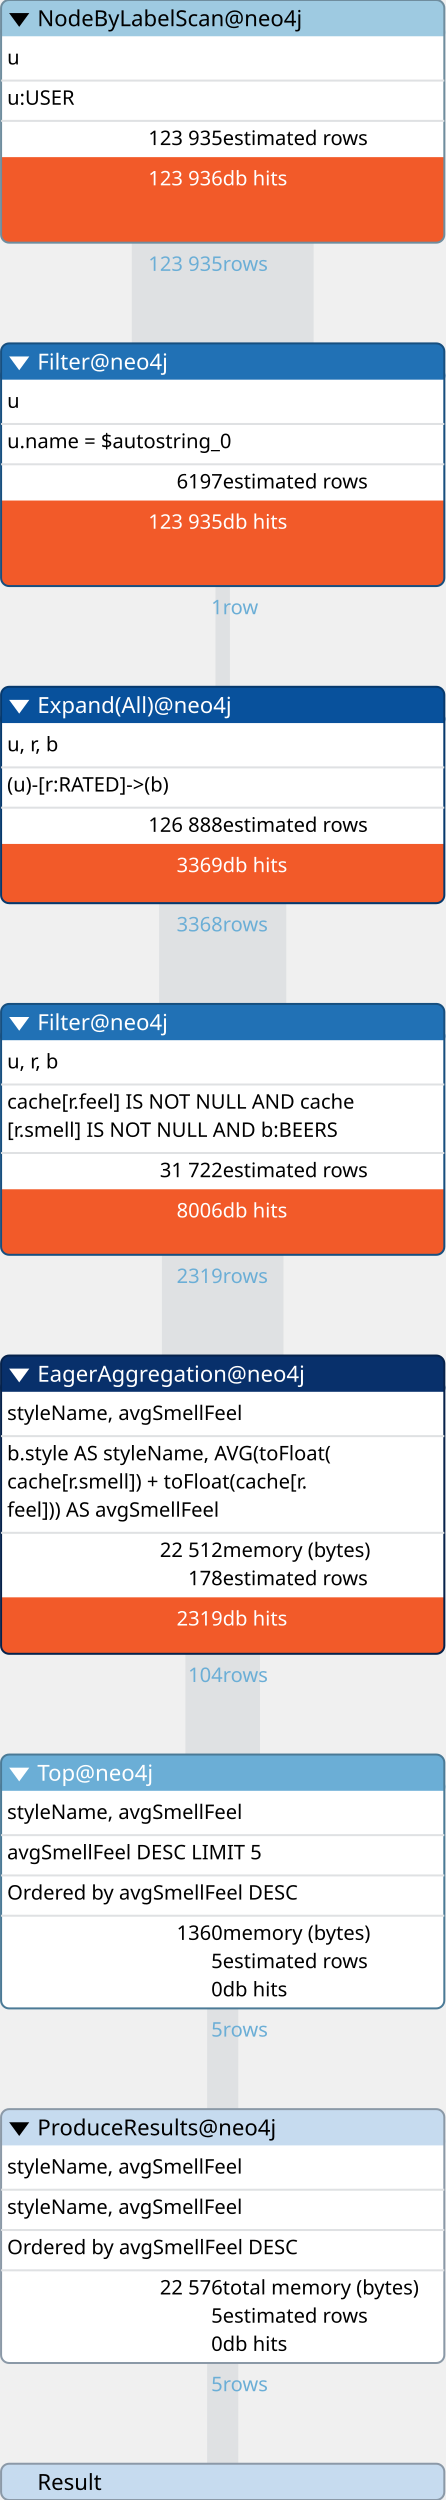
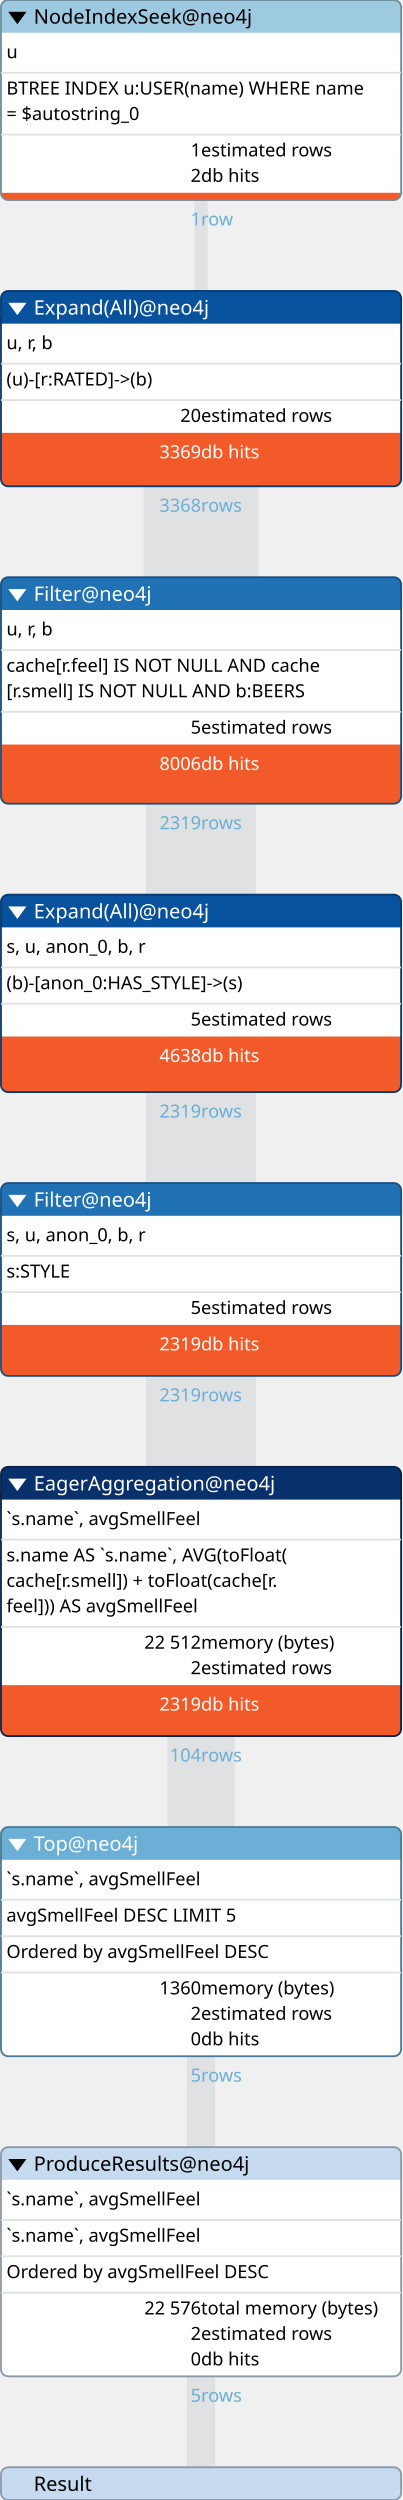
- <svg xmlns="http://www.w3.org/2000/svg" width="221.072" height="1240.858" viewBox="-0.536 -1290.858 221.072 1240.858">
+ <svg xmlns="http://www.w3.org/2000/svg" width="221.072" height="1374.547" viewBox="-0.536 -1424.547 221.072 1374.547">
  <g class="layer links">
    <g class="link">
-       <path fill="#DFE1E3" d="M 155.141 -1170.415 C 155.141 -1161.33 155.141 -1161.33 155.141 -1120.415 L 64.859 -1120.415 C 64.859 -1129.499 64.859 -1129.499 64.859 -1170.415 Z" />
-       <text font-size="10" font-family="sans-serif" fill="rgb(107, 174, 214)" x="110" y="-1156.415" text-anchor="end">123 935 </text>
-       <text font-size="10" font-family="sans-serif" fill="rgb(107, 174, 214)" x="110" y="-1156.415" text-anchor="start">rows</text>
-     </g>
-     <g class="link">
-       <path fill="#DFE1E3" d="M 113.609 -999.972 C 113.609 -977.269 113.609 -977.269 113.609 -949.972 L 106.391 -949.972 C 106.391 -972.674 106.391 -972.674 106.391 -999.972 Z" />
-       <text font-size="10" font-family="sans-serif" fill="rgb(107, 174, 214)" x="110" y="-985.972" text-anchor="end">1 </text>
-       <text font-size="10" font-family="sans-serif" fill="rgb(107, 174, 214)" x="110" y="-985.972" text-anchor="start">row</text>
-     </g>
-     <g class="link">
-       <path fill="#DFE1E3" d="M 141.572 -842.575 C 141.572 -833.49 141.572 -833.49 141.572 -792.575 L 78.428 -792.575 C 78.428 -801.659 78.428 -801.659 78.428 -842.575 Z" />
-       <text font-size="10" font-family="sans-serif" fill="rgb(107, 174, 214)" x="110" y="-828.575" text-anchor="end">3368 </text>
-       <text font-size="10" font-family="sans-serif" fill="rgb(107, 174, 214)" x="110" y="-828.575" text-anchor="start">rows</text>
+       <path fill="#DFE1E3" d="M 113.609 -1314.571 C 113.609 -1291.868 113.609 -1291.868 113.609 -1264.571 L 106.391 -1264.571 C 106.391 -1287.273 106.391 -1287.273 106.391 -1314.571 Z" />
+       <text font-size="10" font-family="sans-serif" fill="rgb(107, 174, 214)" x="110" y="-1300.571" text-anchor="end">1 </text>
+       <text font-size="10" font-family="sans-serif" fill="rgb(107, 174, 214)" x="110" y="-1300.571" text-anchor="start">row</text>
+     </g>
+     <g class="link">
+       <path fill="#DFE1E3" d="M 141.572 -1157.174 C 141.572 -1148.089 141.572 -1148.089 141.572 -1107.174 L 78.428 -1107.174 C 78.428 -1116.258 78.428 -1116.258 78.428 -1157.174 Z" />
+       <text font-size="10" font-family="sans-serif" fill="rgb(107, 174, 214)" x="110" y="-1143.174" text-anchor="end">3368 </text>
+       <text font-size="10" font-family="sans-serif" fill="rgb(107, 174, 214)" x="110" y="-1143.174" text-anchor="start">rows</text>
+     </g>
+     <g class="link">
+       <path fill="#DFE1E3" d="M 140.168 -982.645 C 140.168 -973.56 140.168 -973.56 140.168 -932.645 L 79.832 -932.645 C 79.832 -941.73 79.832 -941.73 79.832 -982.645 Z" />
+       <text font-size="10" font-family="sans-serif" fill="rgb(107, 174, 214)" x="110" y="-968.645" text-anchor="end">2319 </text>
+       <text font-size="10" font-family="sans-serif" fill="rgb(107, 174, 214)" x="110" y="-968.645" text-anchor="start">rows</text>
+     </g>
+     <g class="link">
+       <path fill="#DFE1E3" d="M 140.168 -824.091 C 140.168 -815.007 140.168 -815.007 140.168 -774.091 L 79.832 -774.091 C 79.832 -783.176 79.832 -783.176 79.832 -824.091 Z" />
+       <text font-size="10" font-family="sans-serif" fill="rgb(107, 174, 214)" x="110" y="-810.091" text-anchor="end">2319 </text>
+       <text font-size="10" font-family="sans-serif" fill="rgb(107, 174, 214)" x="110" y="-810.091" text-anchor="start">rows</text>
    </g>
    <g class="link">
      <path fill="#DFE1E3" d="M 140.168 -668.046 C 140.168 -658.961 140.168 -658.961 140.168 -618.046 L 79.832 -618.046 C 79.832 -627.13 79.832 -627.13 79.832 -668.046 Z" />
      <text font-size="10" font-family="sans-serif" fill="rgb(107, 174, 214)" x="110" y="-654.046" text-anchor="end">2319 </text>
      <text font-size="10" font-family="sans-serif" fill="rgb(107, 174, 214)" x="110" y="-654.046" text-anchor="start">rows</text>
    </g>
    <g class="link">
      <path fill="#DFE1E3" d="M 128.517 -470 C 128.517 -456.788 128.517 -456.788 128.517 -420 L 91.483 -420 C 91.483 -433.212 91.483 -433.212 91.483 -470 Z" />
      <text font-size="10" font-family="sans-serif" fill="rgb(107, 174, 214)" x="110" y="-456" text-anchor="end">104 </text>
      <text font-size="10" font-family="sans-serif" fill="rgb(107, 174, 214)" x="110" y="-456" text-anchor="start">rows</text>
    </g>
    <g class="link">
      <path fill="#DFE1E3" d="M 117.744 -294 C 117.744 -273.93 117.744 -273.93 117.744 -244 L 102.256 -244 C 102.256 -264.07 102.256 -264.07 102.256 -294 Z" />
      <text font-size="10" font-family="sans-serif" fill="rgb(107, 174, 214)" x="110" y="-280" text-anchor="end">5 </text>
      <text font-size="10" font-family="sans-serif" fill="rgb(107, 174, 214)" x="110" y="-280" text-anchor="start">rows</text>
    </g>
    <g class="link">
      <path fill="#DFE1E3" d="M 117.744 -118 C 117.744 -97.93 117.744 -97.93 117.744 -68 L 102.256 -68 C 102.256 -88.07 102.256 -88.07 102.256 -118 Z" />
      <text font-size="10" font-family="sans-serif" fill="rgb(107, 174, 214)" x="110" y="-104" text-anchor="end">5 </text>
      <text font-size="10" font-family="sans-serif" fill="rgb(107, 174, 214)" x="110" y="-104" text-anchor="start">rows</text>
    </g>
  </g>
  <g class="layer operators">
    <g class="operator" transform="translate(0, -68)">
      <rect class="background" width="220" height="18" rx="4" ry="4" fill="rgb(255, 255, 255)" />
      <g class="header" pointer-events="all">
        <path class="banner" d="M 216 0 A 4 4 0 0 1 220 4 L 220 14 A 4 4 0 0 1 216 18 L 4 18 A 4 4 0 0 1 0 14 L 0 4 A 4 4 0 0 1 4 0 Z" style="fill: rgb(198, 219, 239);" />
        <text class="title" font-size="11" font-family="sans-serif" x="18" y="13" fill="#000000">Result</text>
      </g>
      <path class="cost" fill="#F25A29" d="M 216 18 A 4 4 0 0 1 216 18 L 4 18 A 4 4 0 0 1 4 18 Z" />
      <rect class="outline" width="220" rx="4" ry="4" fill="none" stroke-width="1" style="stroke: rgb(139, 153, 167);" height="18" />
    </g>
    <g class="operator" transform="translate(0, -244)">
      <rect class="background" width="220" height="126" rx="4" ry="4" fill="rgb(255, 255, 255)" />
      <g class="header" pointer-events="all">
        <path class="banner" d="M 216 0 A 4 4 0 0 1 220 4 L 220 14 A 4 4 0 0 1 220 18 L 0 18 A 4 4 0 0 1 0 14 L 0 4 A 4 4 0 0 1 4 0 Z" style="fill: rgb(198, 219, 239);" />
        <path class="expand" fill="#000000" d="M -5 -10 L 8.66 0 L -5 10 Z" transform="translate(9, 9) rotate(90) scale(0.5,0.5)" />
        <text class="title" font-size="11" font-family="sans-serif" x="18" y="13" fill="#000000">ProduceResults@neo4j</text>
      </g>
      <path class="cost" fill="#F25A29" d="M 216 126 A 4 4 0 0 1 216 126 L 4 126 A 4 4 0 0 1 4 126 Z" />
      <rect class="outline" width="220" rx="4" ry="4" fill="none" stroke-width="1" style="stroke: rgb(139, 153, 167);" height="126" />
      <g class="detail identifiers" transform="translate(0, 32)" font-family="'Fira Code',Monaco,'Courier New',Terminal,monospace">
-         <text font-size="10" x="3" text-anchor="start" fill="black" font-family="sans-serif">styleName, avgSmellFeel</text>
-       </g>
-       <g class="detail padding" transform="translate(0, 46)" font-family="'Helvetica Neue',Helvetica,Arial,sans-serif">
-         <text font-size="10" x="3" text-anchor="start" fill="black" font-family="sans-serif" />
-         <path class="divider" visibility="visible" d="M 0 -6 L 220 -6" stroke="#DFE1E3" />
-       </g>
-       <g class="detail expression" transform="translate(0, 52)" font-family="'Fira Code',Monaco,'Courier New',Terminal,monospace">
-         <text font-size="10" x="3" text-anchor="start" fill="black" font-family="sans-serif">styleName, avgSmellFeel</text>
+         <text font-size="10" x="3" text-anchor="start" fill="black" font-family="sans-serif">`s.name`, avgSmellFeel</text>
+       </g>
+       <g class="detail padding" transform="translate(0, 46)" font-family="'Helvetica Neue',Helvetica,Arial,sans-serif">
+         <text font-size="10" x="3" text-anchor="start" fill="black" font-family="sans-serif" />
+         <path class="divider" visibility="visible" d="M 0 -6 L 220 -6" stroke="#DFE1E3" />
+       </g>
+       <g class="detail expression" transform="translate(0, 52)" font-family="'Fira Code',Monaco,'Courier New',Terminal,monospace">
+         <text font-size="10" x="3" text-anchor="start" fill="black" font-family="sans-serif">`s.name`, avgSmellFeel</text>
      </g>
      <g class="detail padding" transform="translate(0, 66)" font-family="'Helvetica Neue',Helvetica,Arial,sans-serif">
        <text font-size="10" x="3" text-anchor="start" fill="black" font-family="sans-serif" />
        <path class="divider" visibility="visible" d="M 0 -6 L 220 -6" stroke="#DFE1E3" />
      </g>
      <g class="detail order" transform="translate(0, 72)" font-family="'Helvetica Neue',Helvetica,Arial,sans-serif">
        <text font-size="10" x="3" text-anchor="start" fill="black" font-family="sans-serif">Ordered by avgSmellFeel DESC</text>
      </g>
      <g class="detail padding" transform="translate(0, 86)" font-family="'Helvetica Neue',Helvetica,Arial,sans-serif">
        <text font-size="10" x="3" text-anchor="start" fill="black" font-family="sans-serif" />
        <path class="divider" visibility="visible" d="M 0 -6 L 220 -6" stroke="#DFE1E3" />
      </g>
      <g class="detail global-memory" transform="translate(0, 92)" font-family="'Helvetica Neue',Helvetica,Arial,sans-serif">
        <text font-size="10" x="110" text-anchor="end" fill="black" font-family="sans-serif">22 576 </text>
        <text font-size="10" x="110" text-anchor="start" fill="black" font-family="sans-serif">total memory (bytes)</text>
      </g>
      <g class="detail estimated-rows" transform="translate(0, 106)" font-family="'Helvetica Neue',Helvetica,Arial,sans-serif">
-         <text font-size="10" x="110" text-anchor="end" fill="black" font-family="sans-serif">5 </text>
+         <text font-size="10" x="110" text-anchor="end" fill="black" font-family="sans-serif">2 </text>
        <text font-size="10" x="110" text-anchor="start" fill="black" font-family="sans-serif">estimated rows</text>
      </g>
      <g class="detail db-hits" transform="translate(0, 120)" font-family="'Helvetica Neue',Helvetica,Arial,sans-serif">
        <text font-size="10" x="110" text-anchor="end" fill="black" font-family="sans-serif">0 </text>
        <text font-size="10" x="110" text-anchor="start" fill="black" font-family="sans-serif">db hits</text>
      </g>
    </g>
    <g class="operator" transform="translate(0, -420)">
      <rect class="background" width="220" height="126" rx="4" ry="4" fill="rgb(255, 255, 255)" />
      <g class="header" pointer-events="all">
        <path class="banner" d="M 216 0 A 4 4 0 0 1 220 4 L 220 14 A 4 4 0 0 1 220 18 L 0 18 A 4 4 0 0 1 0 14 L 0 4 A 4 4 0 0 1 4 0 Z" style="fill: rgb(107, 174, 214);" />
        <path class="expand" fill="#FFFFFF" d="M -5 -10 L 8.66 0 L -5 10 Z" transform="translate(9, 9) rotate(90) scale(0.5,0.5)" />
        <text class="title" font-size="11" font-family="sans-serif" x="18" y="13" fill="#FFFFFF">Top@neo4j</text>
      </g>
      <path class="cost" fill="#F25A29" d="M 216 126 A 4 4 0 0 1 216 126 L 4 126 A 4 4 0 0 1 4 126 Z" />
      <rect class="outline" width="220" rx="4" ry="4" fill="none" stroke-width="1" style="stroke: rgb(75, 122, 150);" height="126" />
      <g class="detail identifiers" transform="translate(0, 32)" font-family="'Fira Code',Monaco,'Courier New',Terminal,monospace">
-         <text font-size="10" x="3" text-anchor="start" fill="black" font-family="sans-serif">styleName, avgSmellFeel</text>
+         <text font-size="10" x="3" text-anchor="start" fill="black" font-family="sans-serif">`s.name`, avgSmellFeel</text>
      </g>
      <g class="detail padding" transform="translate(0, 46)" font-family="'Helvetica Neue',Helvetica,Arial,sans-serif">
        <text font-size="10" x="3" text-anchor="start" fill="black" font-family="sans-serif" />
        <path class="divider" visibility="visible" d="M 0 -6 L 220 -6" stroke="#DFE1E3" />
      </g>
      <g class="detail expression" transform="translate(0, 52)" font-family="'Fira Code',Monaco,'Courier New',Terminal,monospace">
        <text font-size="10" x="3" text-anchor="start" fill="black" font-family="sans-serif">avgSmellFeel DESC LIMIT 5</text>
      </g>
      <g class="detail padding" transform="translate(0, 66)" font-family="'Helvetica Neue',Helvetica,Arial,sans-serif">
        <text font-size="10" x="3" text-anchor="start" fill="black" font-family="sans-serif" />
        <path class="divider" visibility="visible" d="M 0 -6 L 220 -6" stroke="#DFE1E3" />
      </g>
      <g class="detail order" transform="translate(0, 72)" font-family="'Helvetica Neue',Helvetica,Arial,sans-serif">
        <text font-size="10" x="3" text-anchor="start" fill="black" font-family="sans-serif">Ordered by avgSmellFeel DESC</text>
      </g>
      <g class="detail padding" transform="translate(0, 86)" font-family="'Helvetica Neue',Helvetica,Arial,sans-serif">
        <text font-size="10" x="3" text-anchor="start" fill="black" font-family="sans-serif" />
        <path class="divider" visibility="visible" d="M 0 -6 L 220 -6" stroke="#DFE1E3" />
      </g>
      <g class="detail operator-memory" transform="translate(0, 92)" font-family="'Helvetica Neue',Helvetica,Arial,sans-serif">
        <text font-size="10" x="110" text-anchor="end" fill="black" font-family="sans-serif">1360 </text>
        <text font-size="10" x="110" text-anchor="start" fill="black" font-family="sans-serif">memory (bytes)</text>
      </g>
      <g class="detail estimated-rows" transform="translate(0, 106)" font-family="'Helvetica Neue',Helvetica,Arial,sans-serif">
-         <text font-size="10" x="110" text-anchor="end" fill="black" font-family="sans-serif">5 </text>
+         <text font-size="10" x="110" text-anchor="end" fill="black" font-family="sans-serif">2 </text>
        <text font-size="10" x="110" text-anchor="start" fill="black" font-family="sans-serif">estimated rows</text>
      </g>
      <g class="detail db-hits" transform="translate(0, 120)" font-family="'Helvetica Neue',Helvetica,Arial,sans-serif">
        <text font-size="10" x="110" text-anchor="end" fill="black" font-family="sans-serif">0 </text>
        <text font-size="10" x="110" text-anchor="start" fill="black" font-family="sans-serif">db hits</text>
      </g>
    </g>
    <g class="operator" transform="translate(0, -618.0457)">
      <rect class="background" width="220" height="148.046" rx="4" ry="4" fill="rgb(255, 255, 255)" />
      <g class="header" pointer-events="all">
        <path class="banner" d="M 216 0 A 4 4 0 0 1 220 4 L 220 14 A 4 4 0 0 1 220 18 L 0 18 A 4 4 0 0 1 0 14 L 0 4 A 4 4 0 0 1 4 0 Z" style="fill: rgb(8, 48, 107);" />
        <path class="expand" fill="#FFFFFF" d="M -5 -10 L 8.66 0 L -5 10 Z" transform="translate(9, 9) rotate(90) scale(0.5,0.5)" />
        <text class="title" font-size="11" font-family="sans-serif" x="18" y="13" fill="#FFFFFF">EagerAggregation@neo4j</text>
      </g>
      <path class="cost" fill="#F25A29" d="M 0 120 L 220 120 L 220 144.046 A 4 4 0 0 1 216 148.046 L 4 148.046 A 4 4 0 0 1 0 144.046 Z" />
      <text class="cost" font-size="10" font-family="sans-serif" fill="white" x="110" text-anchor="end" y="134">2319 </text>
      <text class="cost" font-size="10" font-family="sans-serif" fill="white" x="110" text-anchor="start" y="134">db hits</text>
      <rect class="outline" width="220" rx="4" ry="4" fill="none" stroke-width="1" style="stroke: rgb(6, 34, 75);" height="148.046" />
      <g class="detail identifiers" transform="translate(0, 32)" font-family="'Fira Code',Monaco,'Courier New',Terminal,monospace">
-         <text font-size="10" x="3" text-anchor="start" fill="black" font-family="sans-serif">styleName, avgSmellFeel</text>
-       </g>
-       <g class="detail padding" transform="translate(0, 46)" font-family="'Helvetica Neue',Helvetica,Arial,sans-serif">
-         <text font-size="10" x="3" text-anchor="start" fill="black" font-family="sans-serif" />
-         <path class="divider" visibility="visible" d="M 0 -6 L 220 -6" stroke="#DFE1E3" />
-       </g>
-       <g class="detail expression" transform="translate(0, 52)" font-family="'Fira Code',Monaco,'Courier New',Terminal,monospace">
-         <text font-size="10" x="3" text-anchor="start" fill="black" font-family="sans-serif">b.style AS styleName, AVG(toFloat(</text>
+         <text font-size="10" x="3" text-anchor="start" fill="black" font-family="sans-serif">`s.name`, avgSmellFeel</text>
+       </g>
+       <g class="detail padding" transform="translate(0, 46)" font-family="'Helvetica Neue',Helvetica,Arial,sans-serif">
+         <text font-size="10" x="3" text-anchor="start" fill="black" font-family="sans-serif" />
+         <path class="divider" visibility="visible" d="M 0 -6 L 220 -6" stroke="#DFE1E3" />
+       </g>
+       <g class="detail expression" transform="translate(0, 52)" font-family="'Fira Code',Monaco,'Courier New',Terminal,monospace">
+         <text font-size="10" x="3" text-anchor="start" fill="black" font-family="sans-serif">s.name AS `s.name`, AVG(toFloat(</text>
      </g>
      <g class="detail expression" transform="translate(0, 66)" font-family="'Fira Code',Monaco,'Courier New',Terminal,monospace">
        <text font-size="10" x="3" text-anchor="start" fill="black" font-family="sans-serif">cache[r.smell]) + toFloat(cache[r.</text>
      </g>
      <g class="detail expression" transform="translate(0, 80)" font-family="'Fira Code',Monaco,'Courier New',Terminal,monospace">
        <text font-size="10" x="3" text-anchor="start" fill="black" font-family="sans-serif">feel])) AS avgSmellFeel</text>
      </g>
      <g class="detail padding" transform="translate(0, 94)" font-family="'Helvetica Neue',Helvetica,Arial,sans-serif">
        <text font-size="10" x="3" text-anchor="start" fill="black" font-family="sans-serif" />
        <path class="divider" visibility="visible" d="M 0 -6 L 220 -6" stroke="#DFE1E3" />
      </g>
      <g class="detail operator-memory" transform="translate(0, 100)" font-family="'Helvetica Neue',Helvetica,Arial,sans-serif">
        <text font-size="10" x="110" text-anchor="end" fill="black" font-family="sans-serif">22 512 </text>
        <text font-size="10" x="110" text-anchor="start" fill="black" font-family="sans-serif">memory (bytes)</text>
      </g>
      <g class="detail estimated-rows" transform="translate(0, 114)" font-family="'Helvetica Neue',Helvetica,Arial,sans-serif">
-         <text font-size="10" x="110" text-anchor="end" fill="black" font-family="sans-serif">178 </text>
-         <text font-size="10" x="110" text-anchor="start" fill="black" font-family="sans-serif">estimated rows</text>
-       </g>
-     </g>
-     <g class="operator" transform="translate(0, -792.5746)">
+         <text font-size="10" x="110" text-anchor="end" fill="black" font-family="sans-serif">2 </text>
+         <text font-size="10" x="110" text-anchor="start" fill="black" font-family="sans-serif">estimated rows</text>
+       </g>
+     </g>
+     <g class="operator" transform="translate(0, -774.0915)">
+       <rect class="background" width="220" height="106.046" rx="4" ry="4" fill="rgb(255, 255, 255)" />
+       <g class="header" pointer-events="all">
+         <path class="banner" d="M 216 0 A 4 4 0 0 1 220 4 L 220 14 A 4 4 0 0 1 220 18 L 0 18 A 4 4 0 0 1 0 14 L 0 4 A 4 4 0 0 1 4 0 Z" style="fill: rgb(33, 113, 181);" />
+         <path class="expand" fill="#FFFFFF" d="M -5 -10 L 8.66 0 L -5 10 Z" transform="translate(9, 9) rotate(90) scale(0.5,0.5)" />
+         <text class="title" font-size="11" font-family="sans-serif" x="18" y="13" fill="#FFFFFF">Filter@neo4j</text>
+       </g>
+       <path class="cost" fill="#F25A29" d="M 0 78 L 220 78 L 220 102.046 A 4 4 0 0 1 216 106.046 L 4 106.046 A 4 4 0 0 1 0 102.046 Z" />
+       <text class="cost" font-size="10" font-family="sans-serif" fill="white" x="110" text-anchor="end" y="92">2319 </text>
+       <text class="cost" font-size="10" font-family="sans-serif" fill="white" x="110" text-anchor="start" y="92">db hits</text>
+       <rect class="outline" width="220" rx="4" ry="4" fill="none" stroke-width="1" style="stroke: rgb(23, 79, 127);" height="106.046" />
+       <g class="detail identifiers" transform="translate(0, 32)" font-family="'Fira Code',Monaco,'Courier New',Terminal,monospace">
+         <text font-size="10" x="3" text-anchor="start" fill="black" font-family="sans-serif">s, u, anon_0, b, r</text>
+       </g>
+       <g class="detail padding" transform="translate(0, 46)" font-family="'Helvetica Neue',Helvetica,Arial,sans-serif">
+         <text font-size="10" x="3" text-anchor="start" fill="black" font-family="sans-serif" />
+         <path class="divider" visibility="visible" d="M 0 -6 L 220 -6" stroke="#DFE1E3" />
+       </g>
+       <g class="detail expression" transform="translate(0, 52)" font-family="'Fira Code',Monaco,'Courier New',Terminal,monospace">
+         <text font-size="10" x="3" text-anchor="start" fill="black" font-family="sans-serif">s:STYLE</text>
+       </g>
+       <g class="detail padding" transform="translate(0, 66)" font-family="'Helvetica Neue',Helvetica,Arial,sans-serif">
+         <text font-size="10" x="3" text-anchor="start" fill="black" font-family="sans-serif" />
+         <path class="divider" visibility="visible" d="M 0 -6 L 220 -6" stroke="#DFE1E3" />
+       </g>
+       <g class="detail estimated-rows" transform="translate(0, 72)" font-family="'Helvetica Neue',Helvetica,Arial,sans-serif">
+         <text font-size="10" x="110" text-anchor="end" fill="black" font-family="sans-serif">5 </text>
+         <text font-size="10" x="110" text-anchor="start" fill="black" font-family="sans-serif">estimated rows</text>
+       </g>
+     </g>
+     <g class="operator" transform="translate(0, -932.645)">
+       <rect class="background" width="220" height="108.554" rx="4" ry="4" fill="rgb(255, 255, 255)" />
+       <g class="header" pointer-events="all">
+         <path class="banner" d="M 216 0 A 4 4 0 0 1 220 4 L 220 14 A 4 4 0 0 1 220 18 L 0 18 A 4 4 0 0 1 0 14 L 0 4 A 4 4 0 0 1 4 0 Z" style="fill: rgb(8, 81, 156);" />
+         <path class="expand" fill="#FFFFFF" d="M -5 -10 L 8.66 0 L -5 10 Z" transform="translate(9, 9) rotate(90) scale(0.5,0.5)" />
+         <text class="title" font-size="11" font-family="sans-serif" x="18" y="13" fill="#FFFFFF">Expand(All)@neo4j</text>
+       </g>
+       <path class="cost" fill="#F25A29" d="M 0 78 L 220 78 L 220 104.554 A 4 4 0 0 1 216 108.554 L 4 108.554 A 4 4 0 0 1 0 104.554 Z" />
+       <text class="cost" font-size="10" font-family="sans-serif" fill="white" x="110" text-anchor="end" y="92">4638 </text>
+       <text class="cost" font-size="10" font-family="sans-serif" fill="white" x="110" text-anchor="start" y="92">db hits</text>
+       <rect class="outline" width="220" rx="4" ry="4" fill="none" stroke-width="1" style="stroke: rgb(6, 57, 109);" height="108.554" />
+       <g class="detail identifiers" transform="translate(0, 32)" font-family="'Fira Code',Monaco,'Courier New',Terminal,monospace">
+         <text font-size="10" x="3" text-anchor="start" fill="black" font-family="sans-serif">s, u, anon_0, b, r</text>
+       </g>
+       <g class="detail padding" transform="translate(0, 46)" font-family="'Helvetica Neue',Helvetica,Arial,sans-serif">
+         <text font-size="10" x="3" text-anchor="start" fill="black" font-family="sans-serif" />
+         <path class="divider" visibility="visible" d="M 0 -6 L 220 -6" stroke="#DFE1E3" />
+       </g>
+       <g class="detail expression" transform="translate(0, 52)" font-family="'Fira Code',Monaco,'Courier New',Terminal,monospace">
+         <text font-size="10" x="3" text-anchor="start" fill="black" font-family="sans-serif">(b)-[anon_0:HAS_STYLE]-&gt;(s)</text>
+       </g>
+       <g class="detail padding" transform="translate(0, 66)" font-family="'Helvetica Neue',Helvetica,Arial,sans-serif">
+         <text font-size="10" x="3" text-anchor="start" fill="black" font-family="sans-serif" />
+         <path class="divider" visibility="visible" d="M 0 -6 L 220 -6" stroke="#DFE1E3" />
+       </g>
+       <g class="detail estimated-rows" transform="translate(0, 72)" font-family="'Helvetica Neue',Helvetica,Arial,sans-serif">
+         <text font-size="10" x="110" text-anchor="end" fill="black" font-family="sans-serif">5 </text>
+         <text font-size="10" x="110" text-anchor="start" fill="black" font-family="sans-serif">estimated rows</text>
+       </g>
+     </g>
+     <g class="operator" transform="translate(0, -1107.174)">
      <rect class="background" width="220" height="124.529" rx="4" ry="4" fill="rgb(255, 255, 255)" />
      <g class="header" pointer-events="all">
        <path class="banner" d="M 216 0 A 4 4 0 0 1 220 4 L 220 14 A 4 4 0 0 1 220 18 L 0 18 A 4 4 0 0 1 0 14 L 0 4 A 4 4 0 0 1 4 0 Z" style="fill: rgb(33, 113, 181);" />
        <path class="expand" fill="#FFFFFF" d="M -5 -10 L 8.66 0 L -5 10 Z" transform="translate(9, 9) rotate(90) scale(0.5,0.5)" />
        <text class="title" font-size="11" font-family="sans-serif" x="18" y="13" fill="#FFFFFF">Filter@neo4j</text>
      </g>
      <path class="cost" fill="#F25A29" d="M 0 92 L 220 92 L 220 120.529 A 4 4 0 0 1 216 124.529 L 4 124.529 A 4 4 0 0 1 0 120.529 Z" />
      <text class="cost" font-size="10" font-family="sans-serif" fill="white" x="110" text-anchor="end" y="106">8006 </text>
      <text class="cost" font-size="10" font-family="sans-serif" fill="white" x="110" text-anchor="start" y="106">db hits</text>
      <rect class="outline" width="220" rx="4" ry="4" fill="none" stroke-width="1" style="stroke: rgb(23, 79, 127);" height="124.529" />
      <g class="detail identifiers" transform="translate(0, 32)" font-family="'Fira Code',Monaco,'Courier New',Terminal,monospace">
        <text font-size="10" x="3" text-anchor="start" fill="black" font-family="sans-serif">u, r, b</text>
      </g>
      <g class="detail padding" transform="translate(0, 46)" font-family="'Helvetica Neue',Helvetica,Arial,sans-serif">
        <text font-size="10" x="3" text-anchor="start" fill="black" font-family="sans-serif" />
        <path class="divider" visibility="visible" d="M 0 -6 L 220 -6" stroke="#DFE1E3" />
      </g>
      <g class="detail expression" transform="translate(0, 52)" font-family="'Fira Code',Monaco,'Courier New',Terminal,monospace">
        <text font-size="10" x="3" text-anchor="start" fill="black" font-family="sans-serif">cache[r.feel] IS NOT NULL AND cache</text>
      </g>
      <g class="detail expression" transform="translate(0, 66)" font-family="'Fira Code',Monaco,'Courier New',Terminal,monospace">
        <text font-size="10" x="3" text-anchor="start" fill="black" font-family="sans-serif">[r.smell] IS NOT NULL AND b:BEERS</text>
      </g>
      <g class="detail padding" transform="translate(0, 80)" font-family="'Helvetica Neue',Helvetica,Arial,sans-serif">
        <text font-size="10" x="3" text-anchor="start" fill="black" font-family="sans-serif" />
        <path class="divider" visibility="visible" d="M 0 -6 L 220 -6" stroke="#DFE1E3" />
      </g>
      <g class="detail estimated-rows" transform="translate(0, 86)" font-family="'Helvetica Neue',Helvetica,Arial,sans-serif">
-         <text font-size="10" x="110" text-anchor="end" fill="black" font-family="sans-serif">31 722 </text>
-         <text font-size="10" x="110" text-anchor="start" fill="black" font-family="sans-serif">estimated rows</text>
-       </g>
-     </g>
-     <g class="operator" transform="translate(0, -949.9716)">
+         <text font-size="10" x="110" text-anchor="end" fill="black" font-family="sans-serif">5 </text>
+         <text font-size="10" x="110" text-anchor="start" fill="black" font-family="sans-serif">estimated rows</text>
+       </g>
+     </g>
+     <g class="operator" transform="translate(0, -1264.571)">
      <rect class="background" width="220" height="107.397" rx="4" ry="4" fill="rgb(255, 255, 255)" />
      <g class="header" pointer-events="all">
        <path class="banner" d="M 216 0 A 4 4 0 0 1 220 4 L 220 14 A 4 4 0 0 1 220 18 L 0 18 A 4 4 0 0 1 0 14 L 0 4 A 4 4 0 0 1 4 0 Z" style="fill: rgb(8, 81, 156);" />
        <path class="expand" fill="#FFFFFF" d="M -5 -10 L 8.66 0 L -5 10 Z" transform="translate(9, 9) rotate(90) scale(0.5,0.5)" />
        <text class="title" font-size="11" font-family="sans-serif" x="18" y="13" fill="#FFFFFF">Expand(All)@neo4j</text>
      </g>
      <path class="cost" fill="#F25A29" d="M 0 78 L 220 78 L 220 103.397 A 4 4 0 0 1 216 107.397 L 4 107.397 A 4 4 0 0 1 0 103.397 Z" />
      <text class="cost" font-size="10" font-family="sans-serif" fill="white" x="110" text-anchor="end" y="92">3369 </text>
      <text class="cost" font-size="10" font-family="sans-serif" fill="white" x="110" text-anchor="start" y="92">db hits</text>
      <rect class="outline" width="220" rx="4" ry="4" fill="none" stroke-width="1" style="stroke: rgb(6, 57, 109);" height="107.397" />
      <g class="detail identifiers" transform="translate(0, 32)" font-family="'Fira Code',Monaco,'Courier New',Terminal,monospace">
        <text font-size="10" x="3" text-anchor="start" fill="black" font-family="sans-serif">u, r, b</text>
      </g>
      <g class="detail padding" transform="translate(0, 46)" font-family="'Helvetica Neue',Helvetica,Arial,sans-serif">
        <text font-size="10" x="3" text-anchor="start" fill="black" font-family="sans-serif" />
        <path class="divider" visibility="visible" d="M 0 -6 L 220 -6" stroke="#DFE1E3" />
      </g>
      <g class="detail expression" transform="translate(0, 52)" font-family="'Fira Code',Monaco,'Courier New',Terminal,monospace">
        <text font-size="10" x="3" text-anchor="start" fill="black" font-family="sans-serif">(u)-[r:RATED]-&gt;(b)</text>
      </g>
      <g class="detail padding" transform="translate(0, 66)" font-family="'Helvetica Neue',Helvetica,Arial,sans-serif">
        <text font-size="10" x="3" text-anchor="start" fill="black" font-family="sans-serif" />
        <path class="divider" visibility="visible" d="M 0 -6 L 220 -6" stroke="#DFE1E3" />
      </g>
      <g class="detail estimated-rows" transform="translate(0, 72)" font-family="'Helvetica Neue',Helvetica,Arial,sans-serif">
-         <text font-size="10" x="110" text-anchor="end" fill="black" font-family="sans-serif">126 888 </text>
-         <text font-size="10" x="110" text-anchor="start" fill="black" font-family="sans-serif">estimated rows</text>
-       </g>
-     </g>
-     <g class="operator" transform="translate(0, -1120.415)">
-       <rect class="background" width="220" height="120.443" rx="4" ry="4" fill="rgb(255, 255, 255)" />
-       <g class="header" pointer-events="all">
-         <path class="banner" d="M 216 0 A 4 4 0 0 1 220 4 L 220 14 A 4 4 0 0 1 220 18 L 0 18 A 4 4 0 0 1 0 14 L 0 4 A 4 4 0 0 1 4 0 Z" style="fill: rgb(33, 113, 181);" />
-         <path class="expand" fill="#FFFFFF" d="M -5 -10 L 8.66 0 L -5 10 Z" transform="translate(9, 9) rotate(90) scale(0.5,0.5)" />
-         <text class="title" font-size="11" font-family="sans-serif" x="18" y="13" fill="#FFFFFF">Filter@neo4j</text>
-       </g>
-       <path class="cost" fill="#F25A29" d="M 0 78 L 220 78 L 220 116.443 A 4 4 0 0 1 216 120.443 L 4 120.443 A 4 4 0 0 1 0 116.443 Z" />
-       <text class="cost" font-size="10" font-family="sans-serif" fill="white" x="110" text-anchor="end" y="92">123 935 </text>
-       <text class="cost" font-size="10" font-family="sans-serif" fill="white" x="110" text-anchor="start" y="92">db hits</text>
-       <rect class="outline" width="220" rx="4" ry="4" fill="none" stroke-width="1" style="stroke: rgb(23, 79, 127);" height="120.443" />
-       <g class="detail identifiers" transform="translate(0, 32)" font-family="'Fira Code',Monaco,'Courier New',Terminal,monospace">
-         <text font-size="10" x="3" text-anchor="start" fill="black" font-family="sans-serif">u</text>
-       </g>
-       <g class="detail padding" transform="translate(0, 46)" font-family="'Helvetica Neue',Helvetica,Arial,sans-serif">
-         <text font-size="10" x="3" text-anchor="start" fill="black" font-family="sans-serif" />
-         <path class="divider" visibility="visible" d="M 0 -6 L 220 -6" stroke="#DFE1E3" />
-       </g>
-       <g class="detail expression" transform="translate(0, 52)" font-family="'Fira Code',Monaco,'Courier New',Terminal,monospace">
-         <text font-size="10" x="3" text-anchor="start" fill="black" font-family="sans-serif">u.name = $autostring_0</text>
-       </g>
-       <g class="detail padding" transform="translate(0, 66)" font-family="'Helvetica Neue',Helvetica,Arial,sans-serif">
-         <text font-size="10" x="3" text-anchor="start" fill="black" font-family="sans-serif" />
-         <path class="divider" visibility="visible" d="M 0 -6 L 220 -6" stroke="#DFE1E3" />
-       </g>
-       <g class="detail estimated-rows" transform="translate(0, 72)" font-family="'Helvetica Neue',Helvetica,Arial,sans-serif">
-         <text font-size="10" x="110" text-anchor="end" fill="black" font-family="sans-serif">6197 </text>
-         <text font-size="10" x="110" text-anchor="start" fill="black" font-family="sans-serif">estimated rows</text>
-       </g>
-     </g>
-     <g class="operator" transform="translate(0, -1290.858)">
-       <rect class="background" width="220" height="120.443" rx="4" ry="4" fill="rgb(255, 255, 255)" />
+         <text font-size="10" x="110" text-anchor="end" fill="black" font-family="sans-serif">20 </text>
+         <text font-size="10" x="110" text-anchor="start" fill="black" font-family="sans-serif">estimated rows</text>
+       </g>
+     </g>
+     <g class="operator" transform="translate(0, -1424.547)">
+       <rect class="background" width="220" height="109.976" rx="4" ry="4" fill="rgb(255, 255, 255)" />
      <g class="header" pointer-events="all">
        <path class="banner" d="M 216 0 A 4 4 0 0 1 220 4 L 220 14 A 4 4 0 0 1 220 18 L 0 18 A 4 4 0 0 1 0 14 L 0 4 A 4 4 0 0 1 4 0 Z" style="fill: rgb(158, 202, 225);" />
        <path class="expand" fill="#000000" d="M -5 -10 L 8.66 0 L -5 10 Z" transform="translate(9, 9) rotate(90) scale(0.5,0.5)" />
-         <text class="title" font-size="11" font-family="sans-serif" x="18" y="13" fill="#000000">NodeByLabelScan@neo4j</text>
-       </g>
-       <path class="cost" fill="#F25A29" d="M 0 78 L 220 78 L 220 116.443 A 4 4 0 0 1 216 120.443 L 4 120.443 A 4 4 0 0 1 0 116.443 Z" />
-       <text class="cost" font-size="10" font-family="sans-serif" fill="white" x="110" text-anchor="end" y="92">123 936 </text>
-       <text class="cost" font-size="10" font-family="sans-serif" fill="white" x="110" text-anchor="start" y="92">db hits</text>
-       <rect class="outline" width="220" rx="4" ry="4" fill="none" stroke-width="1" style="stroke: rgb(111, 141, 158);" height="120.443" />
+         <text class="title" font-size="11" font-family="sans-serif" x="18" y="13" fill="#000000">NodeIndexSeek@neo4j</text>
+       </g>
+       <path class="cost" fill="#F25A29" d="M 220 106 A 4 4 0 0 1 216 109.976 L 4 109.976 A 4 4 0 0 1 0 106 Z" />
+       <rect class="outline" width="220" rx="4" ry="4" fill="none" stroke-width="1" style="stroke: rgb(111, 141, 158);" height="109.976" />
      <g class="detail identifiers" transform="translate(0, 32)" font-family="'Fira Code',Monaco,'Courier New',Terminal,monospace">
        <text font-size="10" x="3" text-anchor="start" fill="black" font-family="sans-serif">u</text>
      </g>
      <g class="detail padding" transform="translate(0, 46)" font-family="'Helvetica Neue',Helvetica,Arial,sans-serif">
        <text font-size="10" x="3" text-anchor="start" fill="black" font-family="sans-serif" />
        <path class="divider" visibility="visible" d="M 0 -6 L 220 -6" stroke="#DFE1E3" />
      </g>
      <g class="detail expression" transform="translate(0, 52)" font-family="'Fira Code',Monaco,'Courier New',Terminal,monospace">
-         <text font-size="10" x="3" text-anchor="start" fill="black" font-family="sans-serif">u:USER</text>
-       </g>
-       <g class="detail padding" transform="translate(0, 66)" font-family="'Helvetica Neue',Helvetica,Arial,sans-serif">
-         <text font-size="10" x="3" text-anchor="start" fill="black" font-family="sans-serif" />
-         <path class="divider" visibility="visible" d="M 0 -6 L 220 -6" stroke="#DFE1E3" />
-       </g>
-       <g class="detail estimated-rows" transform="translate(0, 72)" font-family="'Helvetica Neue',Helvetica,Arial,sans-serif">
-         <text font-size="10" x="110" text-anchor="end" fill="black" font-family="sans-serif">123 935 </text>
-         <text font-size="10" x="110" text-anchor="start" fill="black" font-family="sans-serif">estimated rows</text>
+         <text font-size="10" x="3" text-anchor="start" fill="black" font-family="sans-serif">BTREE INDEX u:USER(name) WHERE name</text>
+       </g>
+       <g class="detail expression" transform="translate(0, 66)" font-family="'Fira Code',Monaco,'Courier New',Terminal,monospace">
+         <text font-size="10" x="3" text-anchor="start" fill="black" font-family="sans-serif"> = $autostring_0</text>
+       </g>
+       <g class="detail padding" transform="translate(0, 80)" font-family="'Helvetica Neue',Helvetica,Arial,sans-serif">
+         <text font-size="10" x="3" text-anchor="start" fill="black" font-family="sans-serif" />
+         <path class="divider" visibility="visible" d="M 0 -6 L 220 -6" stroke="#DFE1E3" />
+       </g>
+       <g class="detail estimated-rows" transform="translate(0, 86)" font-family="'Helvetica Neue',Helvetica,Arial,sans-serif">
+         <text font-size="10" x="110" text-anchor="end" fill="black" font-family="sans-serif">1 </text>
+         <text font-size="10" x="110" text-anchor="start" fill="black" font-family="sans-serif">estimated rows</text>
+       </g>
+       <g class="detail db-hits" transform="translate(0, 100)" font-family="'Helvetica Neue',Helvetica,Arial,sans-serif">
+         <text font-size="10" x="110" text-anchor="end" fill="black" font-family="sans-serif">2 </text>
+         <text font-size="10" x="110" text-anchor="start" fill="black" font-family="sans-serif">db hits</text>
      </g>
    </g>
  </g>
</svg>
